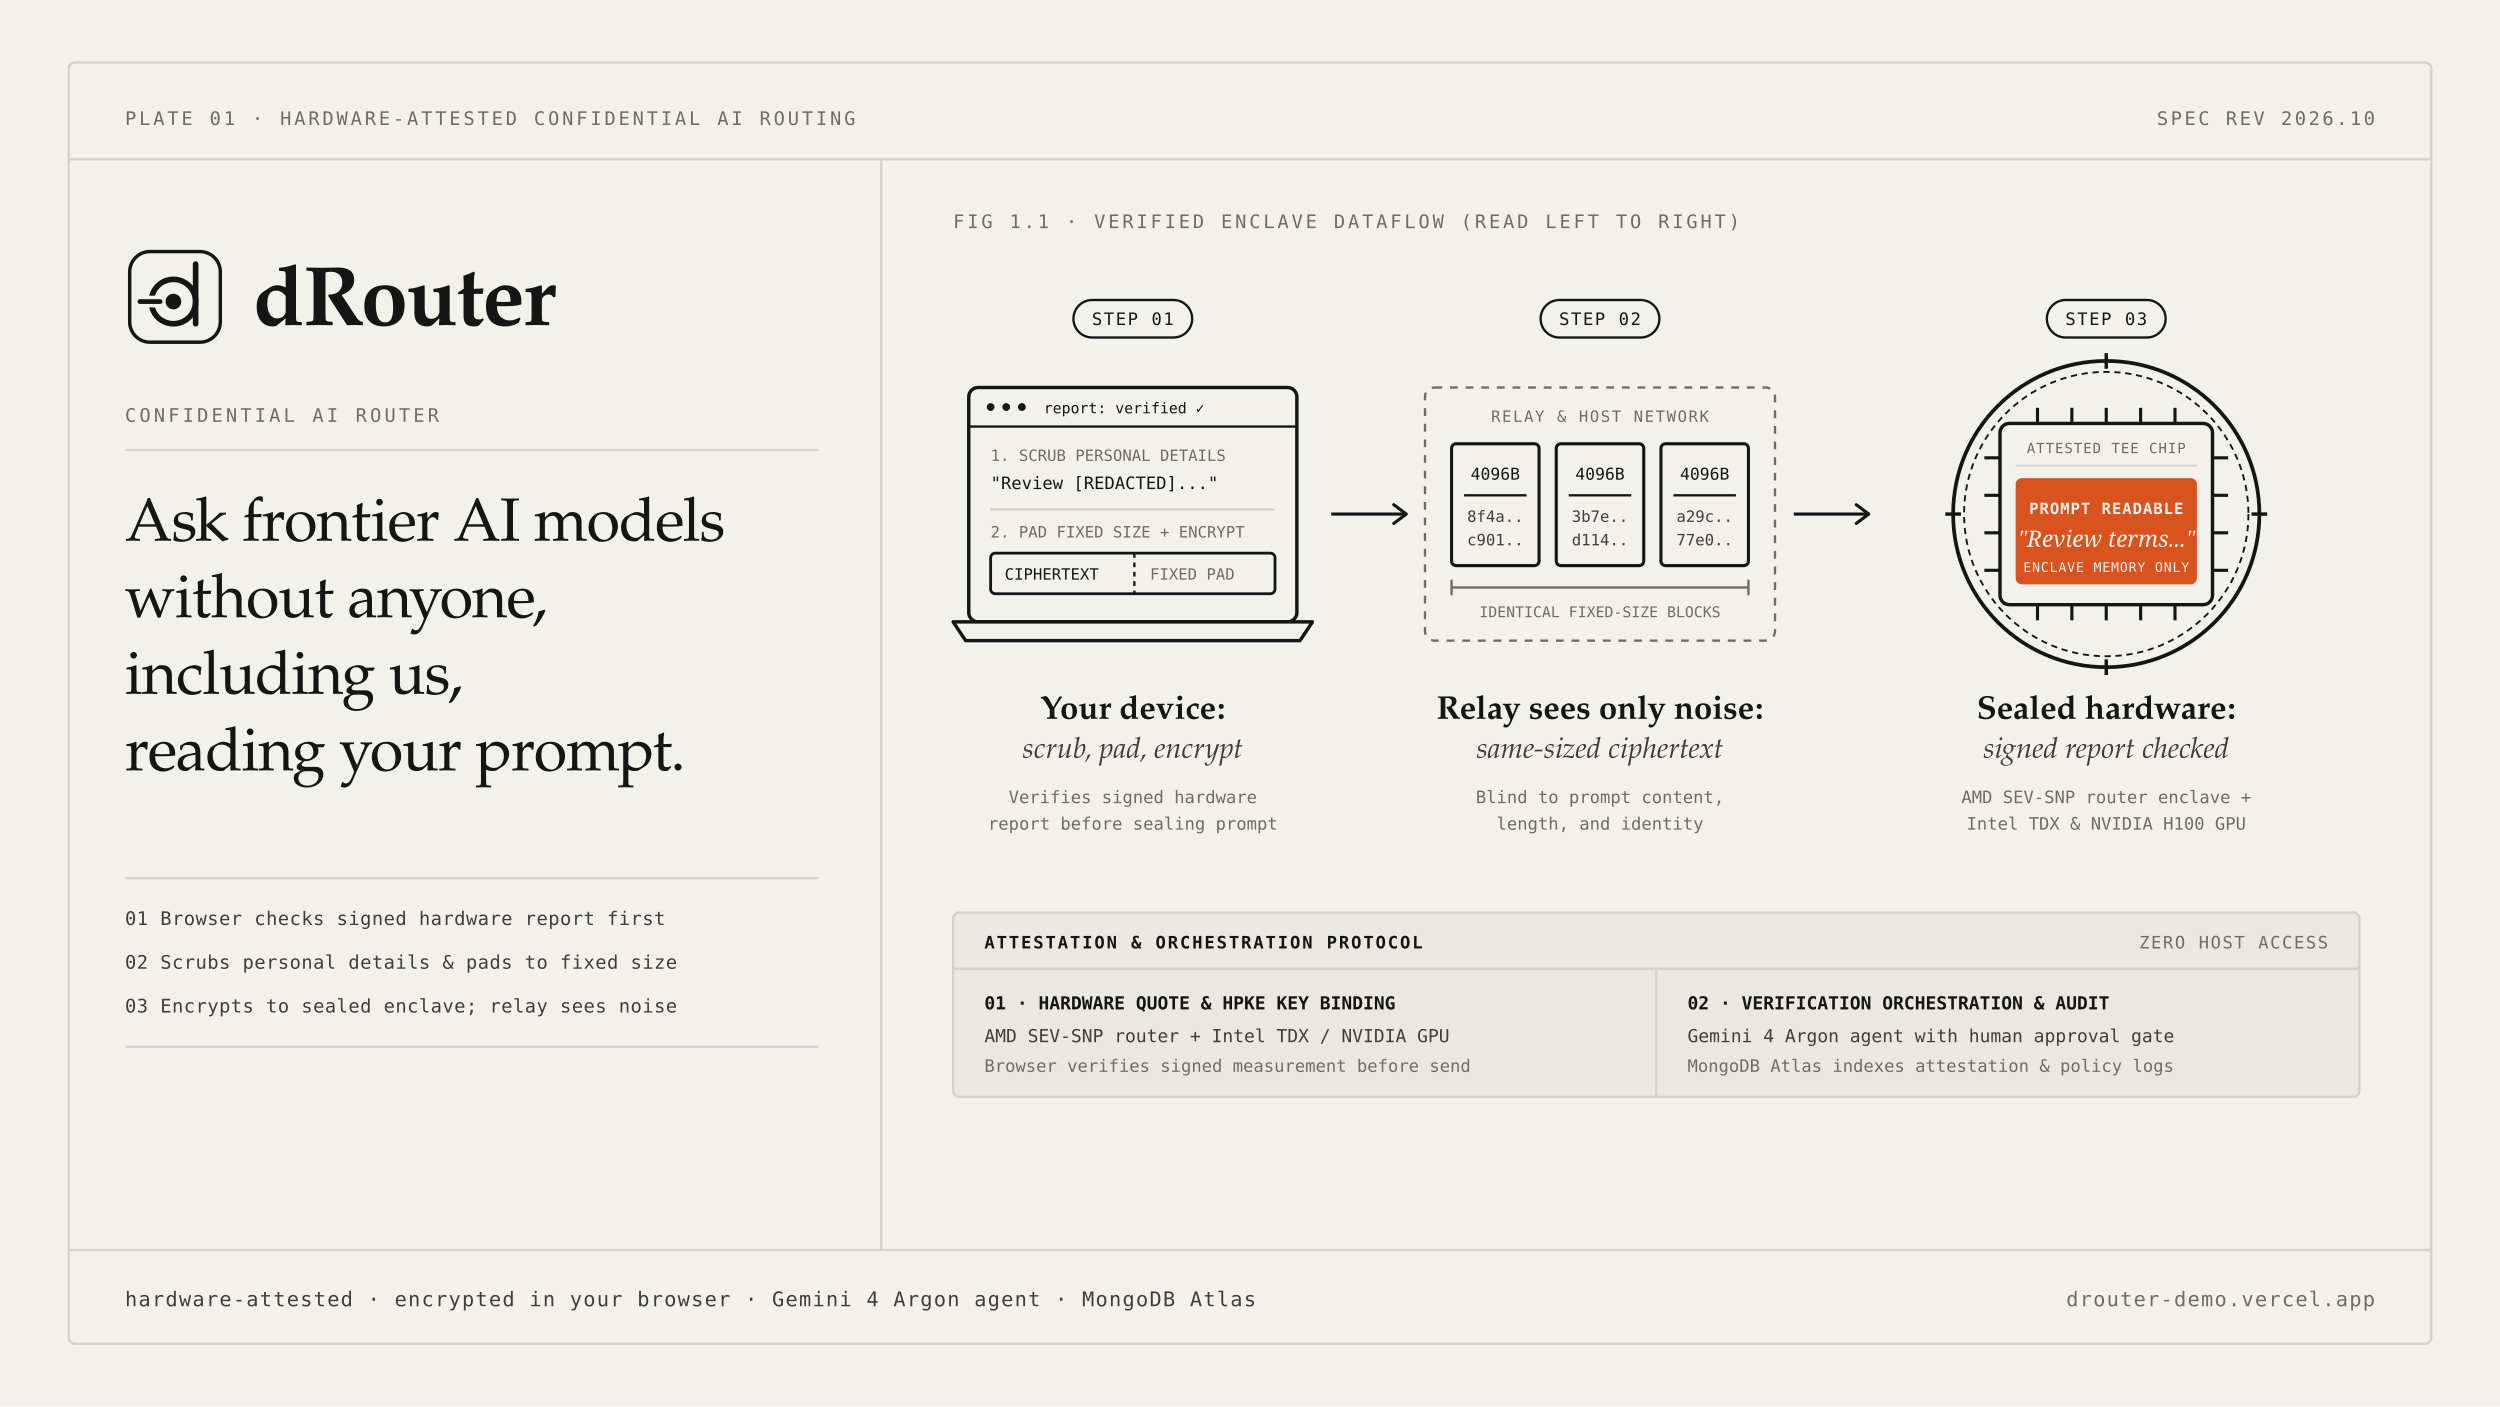
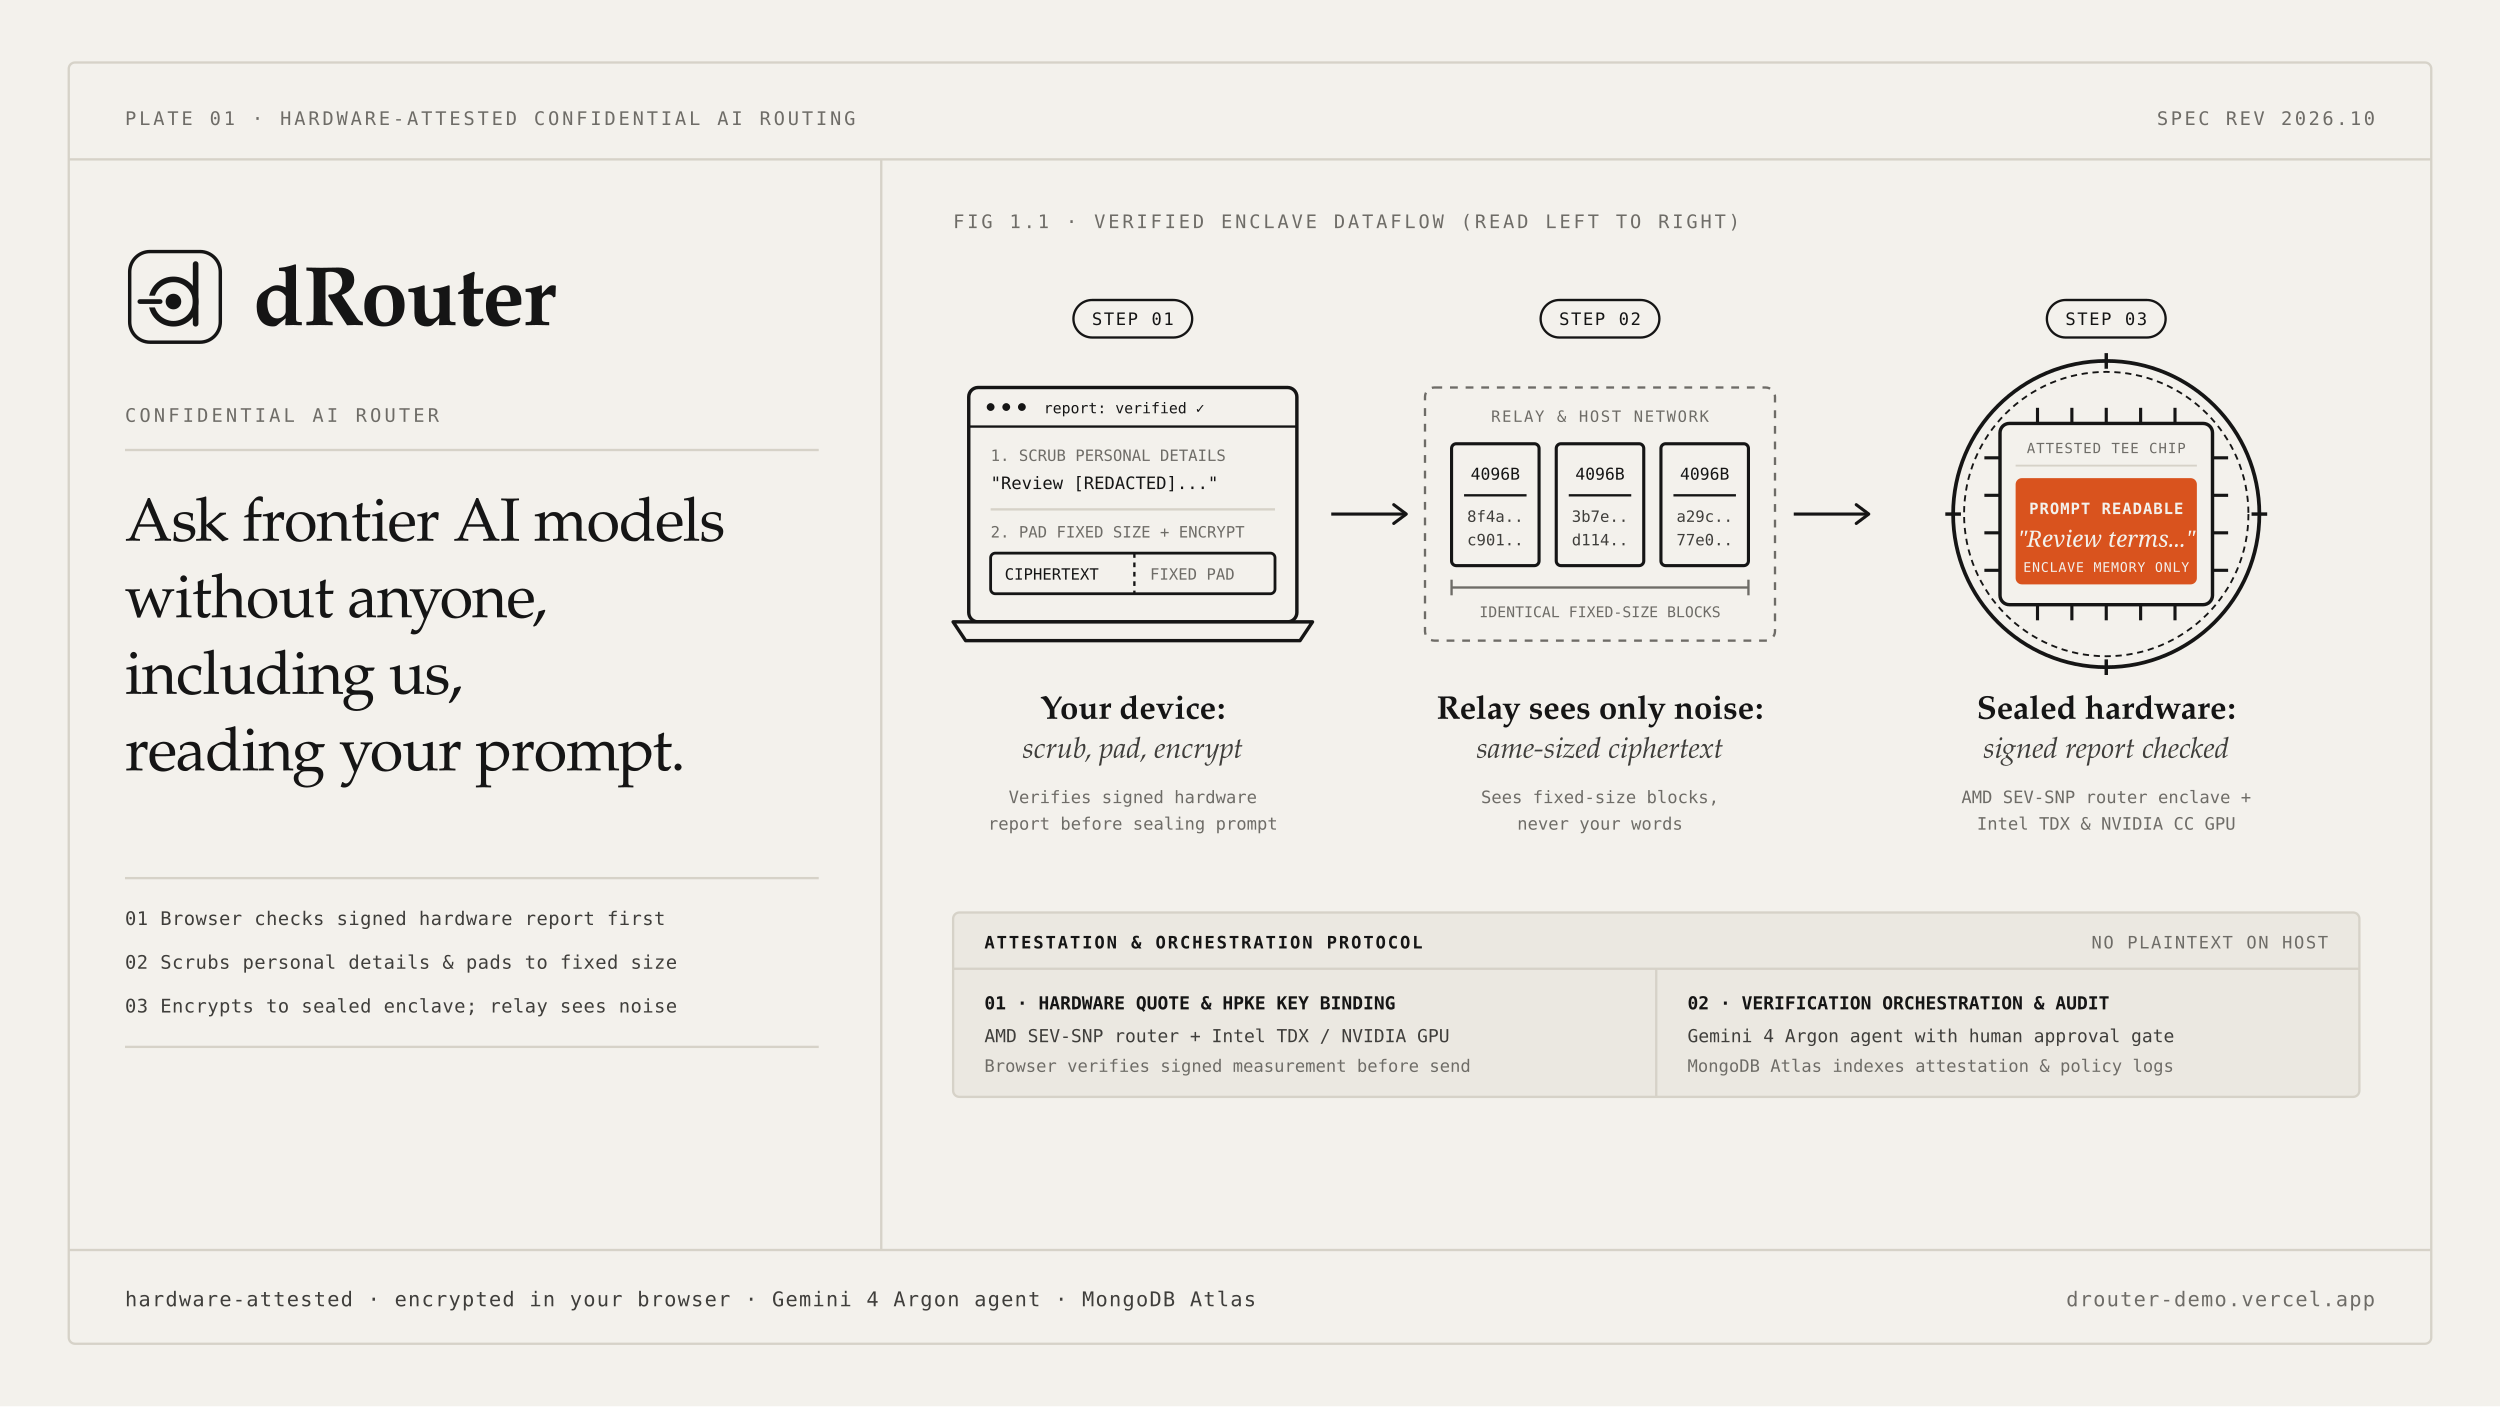
<svg xmlns="http://www.w3.org/2000/svg" viewBox="0 0 1600 900" width="1600" height="900" fill="none">
  <rect width="1600" height="900" fill="#f3f1ec" />
  <rect x="44" y="40" width="1512" height="820" rx="4" stroke="#d6d2c8" stroke-width="1.5" />
  <text x="80" y="80" fill="#6e6c67" font-family="'SF Mono', Menlo, monospace" font-size="12" letter-spacing="1.8">PLATE 01 · HARDWARE-ATTESTED CONFIDENTIAL AI ROUTING</text>
  <text x="1520" y="80" text-anchor="end" fill="#6e6c67" font-family="'SF Mono', Menlo, monospace" font-size="12" letter-spacing="1.6">SPEC REV 2026.10</text>
  <line x1="44" y1="102" x2="1556" y2="102" stroke="#d6d2c8" stroke-width="1.5" />
  <line x1="564" y1="102" x2="564" y2="800" stroke="#d6d2c8" stroke-width="1.5" />
  <g transform="translate(80, 158)">
    <g transform="translate(0, 0)">
      <rect x="3" y="3" width="58" height="58" rx="13" fill="#f3f1ec" stroke="#151515" stroke-width="2.2" />
      <circle cx="31" cy="35" r="14.2" stroke="#151515" stroke-width="3.6" />
      <line x1="45.2" y1="11" x2="45.2" y2="49.2" stroke="#151515" stroke-width="3.6" stroke-linecap="round" />
      <line x1="8" y1="35" x2="23.5" y2="35" stroke="#f3f1ec" stroke-width="7.5" stroke-linecap="butt" />
      <line x1="9.5" y1="35" x2="22.5" y2="35" stroke="#151515" stroke-width="3" stroke-linecap="round" />
      <circle cx="31" cy="35" r="5" fill="#151515" />
    </g>
    <text x="82" y="50" fill="#151515" font-family="'Iowan Old Style', 'Charter', 'Palatino', Georgia, serif" font-size="54" font-weight="600" letter-spacing="-1">dRouter</text>
    <text x="0" y="112" fill="#6e6c67" font-family="'SF Mono', Menlo, monospace" font-size="12" letter-spacing="2">CONFIDENTIAL AI ROUTER</text>
    <line x1="0" y1="130" x2="444" y2="130" stroke="#d6d2c8" stroke-width="1.5" />
    <text x="0" y="188" fill="#151515" font-family="'Iowan Old Style', 'Charter', 'Palatino', Georgia, serif" font-size="39" letter-spacing="-0.6">
      <tspan x="0" dy="0">Ask frontier AI models</tspan>
      <tspan x="0" dy="49">without anyone,</tspan>
      <tspan x="0" dy="49">including us,</tspan>
      <tspan x="0" dy="49">reading your prompt.</tspan>
    </text>
    <g transform="translate(0, 404)">
      <line x1="0" y1="0" x2="444" y2="0" stroke="#d6d2c8" stroke-width="1.5" />
      <text x="0" y="30" fill="#3f3e3b" font-family="'SF Mono', Menlo, monospace" font-size="12" letter-spacing="0.3">01  Browser checks signed hardware report first</text>
      <text x="0" y="58" fill="#3f3e3b" font-family="'SF Mono', Menlo, monospace" font-size="12" letter-spacing="0.3">02  Scrubs personal details &amp; pads to fixed size</text>
      <text x="0" y="86" fill="#3f3e3b" font-family="'SF Mono', Menlo, monospace" font-size="12" letter-spacing="0.3">03  Encrypts to sealed enclave; relay sees noise</text>
      <line x1="0" y1="108" x2="444" y2="108" stroke="#d6d2c8" stroke-width="1.5" />
    </g>
  </g>
  <text x="610" y="146" fill="#6e6c67" font-family="'SF Mono', Menlo, monospace" font-size="12" letter-spacing="1.8">FIG 1.1 · VERIFIED ENCLAVE DATAFLOW (READ LEFT TO RIGHT)</text>
  <g transform="translate(610, 192)">
    <rect x="77" y="0" width="76" height="24" rx="12" stroke="#151515" stroke-width="1.5" />
    <text x="115" y="16" text-anchor="middle" fill="#151515" font-family="'SF Mono', Menlo, monospace" font-size="11" letter-spacing="1">STEP 01</text>
    <g transform="translate(0, 56)">
      <rect x="10" y="0" width="210" height="150" rx="6" fill="#f3f1ec" stroke="#151515" stroke-width="2.2" />
      <line x1="10" y1="25" x2="220" y2="25" stroke="#151515" stroke-width="1.5" />
      <circle cx="24" cy="12.5" r="2.5" fill="#151515" />
      <circle cx="34" cy="12.5" r="2.5" fill="#151515" />
      <circle cx="44" cy="12.5" r="2.5" fill="#151515" />
      <text x="58" y="16.5" fill="#151515" font-family="'SF Mono', Menlo, monospace" font-size="9.5">report: verified ✓</text>
      <text x="24" y="47" fill="#6e6c67" font-family="'SF Mono', Menlo, monospace" font-size="10">1. SCRUB PERSONAL DETAILS</text>
      <text x="24" y="65" fill="#151515" font-family="'SF Mono', Menlo, monospace" font-size="11">"Review [REDACTED]..."</text>
      <line x1="24" y1="78" x2="206" y2="78" stroke="#d6d2c8" stroke-width="1.5" />
      <text x="24" y="96" fill="#6e6c67" font-family="'SF Mono', Menlo, monospace" font-size="10">2. PAD FIXED SIZE + ENCRYPT</text>
      <rect x="24" y="106" width="182" height="26" rx="3" stroke="#151515" stroke-width="1.8" />
      <line x1="116" y1="106" x2="116" y2="132" stroke="#151515" stroke-width="1.5" stroke-dasharray="3 3" />
      <text x="33" y="123" fill="#151515" font-family="'SF Mono', Menlo, monospace" font-size="10">CIPHERTEXT</text>
      <text x="126" y="123" fill="#6e6c67" font-family="'SF Mono', Menlo, monospace" font-size="10">FIXED PAD</text>
      <path d="M0 150 L230 150 L222 162 L8 162 Z" fill="#f3f1ec" stroke="#151515" stroke-width="2.2" stroke-linejoin="round" />
    </g>
    <text x="115" y="268" text-anchor="middle" fill="#151515" font-family="'Iowan Old Style', 'Charter', 'Palatino', Georgia, serif" font-size="21" font-weight="600">Your device:</text>
    <text x="115" y="293" text-anchor="middle" fill="#3f3e3b" font-family="'Iowan Old Style', 'Charter', 'Palatino', Georgia, serif" font-size="18.5" font-style="italic">scrub, pad, encrypt</text>
    <text x="115" y="322" text-anchor="middle" fill="#6e6c67" font-family="'SF Mono', Menlo, monospace" font-size="11">Verifies signed hardware</text>
    <text x="115" y="339" text-anchor="middle" fill="#6e6c67" font-family="'SF Mono', Menlo, monospace" font-size="11">report before sealing prompt</text>
  </g>
  <g transform="translate(852, 329)">
    <line x1="0" y1="0" x2="48" y2="0" stroke="#151515" stroke-width="2" />
    <polyline points="40,-6 48,0 40,6" stroke="#151515" stroke-width="2" fill="none" stroke-linecap="round" stroke-linejoin="round" />
  </g>
  <g transform="translate(912, 192)">
    <rect x="74" y="0" width="76" height="24" rx="12" stroke="#151515" stroke-width="1.5" />
    <text x="112" y="16" text-anchor="middle" fill="#151515" font-family="'SF Mono', Menlo, monospace" font-size="11" letter-spacing="1">STEP 02</text>
    <g transform="translate(0, 56)">
      <rect x="0" y="0" width="224" height="162" rx="6" stroke="#6e6c67" stroke-width="1.5" stroke-dasharray="5 5" />
      <text x="112" y="22" text-anchor="middle" fill="#6e6c67" font-family="'SF Mono', Menlo, monospace" font-size="10" letter-spacing="1">RELAY &amp; HOST NETWORK</text>
      <g transform="translate(17, 36)">
        <rect x="0" y="0" width="56" height="78" rx="3" fill="#f3f1ec" stroke="#151515" stroke-width="2" />
        <text x="28" y="23" text-anchor="middle" fill="#151515" font-family="'SF Mono', Menlo, monospace" font-size="10.5">4096B</text>
        <line x1="8" y1="33" x2="48" y2="33" stroke="#151515" stroke-width="1.5" />
        <text x="28" y="50" text-anchor="middle" fill="#3f3e3b" font-family="'SF Mono', Menlo, monospace" font-size="10">8f4a..</text>
        <text x="28" y="65" text-anchor="middle" fill="#3f3e3b" font-family="'SF Mono', Menlo, monospace" font-size="10">c901..</text>
      </g>
      <g transform="translate(84, 36)">
        <rect x="0" y="0" width="56" height="78" rx="3" fill="#f3f1ec" stroke="#151515" stroke-width="2" />
        <text x="28" y="23" text-anchor="middle" fill="#151515" font-family="'SF Mono', Menlo, monospace" font-size="10.5">4096B</text>
        <line x1="8" y1="33" x2="48" y2="33" stroke="#151515" stroke-width="1.5" />
        <text x="28" y="50" text-anchor="middle" fill="#3f3e3b" font-family="'SF Mono', Menlo, monospace" font-size="10">3b7e..</text>
        <text x="28" y="65" text-anchor="middle" fill="#3f3e3b" font-family="'SF Mono', Menlo, monospace" font-size="10">d114..</text>
      </g>
      <g transform="translate(151, 36)">
        <rect x="0" y="0" width="56" height="78" rx="3" fill="#f3f1ec" stroke="#151515" stroke-width="2" />
        <text x="28" y="23" text-anchor="middle" fill="#151515" font-family="'SF Mono', Menlo, monospace" font-size="10.5">4096B</text>
        <line x1="8" y1="33" x2="48" y2="33" stroke="#151515" stroke-width="1.5" />
        <text x="28" y="50" text-anchor="middle" fill="#3f3e3b" font-family="'SF Mono', Menlo, monospace" font-size="10">a29c..</text>
        <text x="28" y="65" text-anchor="middle" fill="#3f3e3b" font-family="'SF Mono', Menlo, monospace" font-size="10">77e0..</text>
      </g>
      <line x1="17" y1="128" x2="207" y2="128" stroke="#6e6c67" stroke-width="1.5" />
      <line x1="17" y1="123" x2="17" y2="133" stroke="#6e6c67" stroke-width="1.5" />
      <line x1="207" y1="123" x2="207" y2="133" stroke="#6e6c67" stroke-width="1.5" />
      <text x="112" y="147" text-anchor="middle" fill="#6e6c67" font-family="'SF Mono', Menlo, monospace" font-size="9.5">IDENTICAL FIXED-SIZE BLOCKS</text>
    </g>
    <text x="112" y="268" text-anchor="middle" fill="#151515" font-family="'Iowan Old Style', 'Charter', 'Palatino', Georgia, serif" font-size="21" font-weight="600">Relay sees only noise:</text>
    <text x="112" y="293" text-anchor="middle" fill="#3f3e3b" font-family="'Iowan Old Style', 'Charter', 'Palatino', Georgia, serif" font-size="18.5" font-style="italic">same-sized ciphertext</text>
-     <text x="112" y="322" text-anchor="middle" fill="#6e6c67" font-family="'SF Mono', Menlo, monospace" font-size="11">Blind to prompt content,</text>
-     <text x="112" y="339" text-anchor="middle" fill="#6e6c67" font-family="'SF Mono', Menlo, monospace" font-size="11">length, and identity</text>
+     <text x="112" y="322" text-anchor="middle" fill="#6e6c67" font-family="'SF Mono', Menlo, monospace" font-size="11">Sees fixed-size blocks,</text>
+     <text x="112" y="339" text-anchor="middle" fill="#6e6c67" font-family="'SF Mono', Menlo, monospace" font-size="11">never your words</text>
  </g>
  <g transform="translate(1148, 329)">
    <line x1="0" y1="0" x2="48" y2="0" stroke="#151515" stroke-width="2" />
    <polyline points="40,-6 48,0 40,6" stroke="#151515" stroke-width="2" fill="none" stroke-linecap="round" stroke-linejoin="round" />
  </g>
  <g transform="translate(1208, 192)">
    <rect x="102" y="0" width="76" height="24" rx="12" stroke="#151515" stroke-width="1.5" />
    <text x="140" y="16" text-anchor="middle" fill="#151515" font-family="'SF Mono', Menlo, monospace" font-size="11" letter-spacing="1">STEP 03</text>
    <g transform="translate(36, 33)">
      <circle cx="104" cy="104" r="98" fill="#f3f1ec" stroke="#151515" stroke-width="2.4" />
      <circle cx="104" cy="104" r="91" fill="none" stroke="#151515" stroke-width="1.2" stroke-dasharray="4 3" />
      <line x1="104" y1="1" x2="104" y2="11" stroke="#151515" stroke-width="2.2" />
      <line x1="104" y1="197" x2="104" y2="207" stroke="#151515" stroke-width="2.2" />
      <line x1="197" y1="104" x2="207" y2="104" stroke="#151515" stroke-width="2.2" />
      <line x1="1" y1="104" x2="11" y2="104" stroke="#151515" stroke-width="2.2" />
      <rect x="36" y="46" width="136" height="116" rx="6" fill="#f3f1ec" stroke="#151515" stroke-width="2.2" />
      <line x1="60" y1="36" x2="60" y2="46" stroke="#151515" stroke-width="2" />
      <line x1="82" y1="36" x2="82" y2="46" stroke="#151515" stroke-width="2" />
      <line x1="104" y1="36" x2="104" y2="46" stroke="#151515" stroke-width="2" />
      <line x1="126" y1="36" x2="126" y2="46" stroke="#151515" stroke-width="2" />
      <line x1="148" y1="36" x2="148" y2="46" stroke="#151515" stroke-width="2" />
      <line x1="60" y1="162" x2="60" y2="172" stroke="#151515" stroke-width="2" />
      <line x1="82" y1="162" x2="82" y2="172" stroke="#151515" stroke-width="2" />
      <line x1="104" y1="162" x2="104" y2="172" stroke="#151515" stroke-width="2" />
      <line x1="126" y1="162" x2="126" y2="172" stroke="#151515" stroke-width="2" />
      <line x1="148" y1="162" x2="148" y2="172" stroke="#151515" stroke-width="2" />
      <line x1="26" y1="68" x2="36" y2="68" stroke="#151515" stroke-width="2" />
      <line x1="26" y1="92" x2="36" y2="92" stroke="#151515" stroke-width="2" />
      <line x1="26" y1="116" x2="36" y2="116" stroke="#151515" stroke-width="2" />
      <line x1="26" y1="140" x2="36" y2="140" stroke="#151515" stroke-width="2" />
      <line x1="172" y1="68" x2="182" y2="68" stroke="#151515" stroke-width="2" />
      <line x1="172" y1="92" x2="182" y2="92" stroke="#151515" stroke-width="2" />
      <line x1="172" y1="116" x2="182" y2="116" stroke="#151515" stroke-width="2" />
      <line x1="172" y1="140" x2="182" y2="140" stroke="#151515" stroke-width="2" />
      <text x="104" y="65" text-anchor="middle" fill="#6e6c67" font-family="'SF Mono', Menlo, monospace" font-size="9" letter-spacing="0.6">ATTESTED TEE CHIP</text>
      <line x1="46" y1="73" x2="162" y2="73" stroke="#d6d2c8" stroke-width="1.2" />
      <rect x="46" y="81" width="116" height="68" rx="4" fill="#d9531e" />
      <text x="104" y="104" text-anchor="middle" fill="#f3f1ec" font-family="'SF Mono', Menlo, monospace" font-size="10" font-weight="600" letter-spacing="0.6">PROMPT READABLE</text>
      <text x="104" y="125" text-anchor="middle" fill="#f3f1ec" font-family="'Iowan Old Style', 'Charter', Georgia, serif" font-size="14.5" font-style="italic">"Review terms..."</text>
      <text x="104" y="141" text-anchor="middle" fill="#f3f1ec" font-family="'SF Mono', Menlo, monospace" font-size="8.5" letter-spacing="0.5">ENCLAVE MEMORY ONLY</text>
    </g>
    <text x="140" y="268" text-anchor="middle" fill="#151515" font-family="'Iowan Old Style', 'Charter', 'Palatino', Georgia, serif" font-size="21" font-weight="600">Sealed hardware:</text>
    <text x="140" y="293" text-anchor="middle" fill="#3f3e3b" font-family="'Iowan Old Style', 'Charter', 'Palatino', Georgia, serif" font-size="18.5" font-style="italic">signed report checked</text>
    <text x="140" y="322" text-anchor="middle" fill="#6e6c67" font-family="'SF Mono', Menlo, monospace" font-size="11">AMD SEV-SNP router enclave +</text>
-     <text x="140" y="339" text-anchor="middle" fill="#6e6c67" font-family="'SF Mono', Menlo, monospace" font-size="11">Intel TDX &amp; NVIDIA H100 GPU</text>
+     <text x="140" y="339" text-anchor="middle" fill="#6e6c67" font-family="'SF Mono', Menlo, monospace" font-size="11">Intel TDX &amp; NVIDIA CC GPU</text>
  </g>
  <g transform="translate(610, 584)">
    <rect x="0" y="0" width="900" height="118" rx="4" fill="#ebe8e1" stroke="#d6d2c8" stroke-width="1.5" />
    <line x1="0" y1="36" x2="900" y2="36" stroke="#d6d2c8" stroke-width="1.5" />
    <line x1="450" y1="36" x2="450" y2="118" stroke="#d6d2c8" stroke-width="1.5" />
    <text x="20" y="23" fill="#151515" font-family="'SF Mono', Menlo, monospace" font-size="11" font-weight="600" letter-spacing="1.2">ATTESTATION &amp; ORCHESTRATION PROTOCOL</text>
-     <text x="880" y="23" text-anchor="end" fill="#6e6c67" font-family="'SF Mono', Menlo, monospace" font-size="11" letter-spacing="1">ZERO HOST ACCESS</text>
+     <text x="880" y="23" text-anchor="end" fill="#6e6c67" font-family="'SF Mono', Menlo, monospace" font-size="11" letter-spacing="1">NO PLAINTEXT ON HOST</text>
    <text x="20" y="62" fill="#151515" font-family="'SF Mono', Menlo, monospace" font-size="11.5" font-weight="600">01 · HARDWARE QUOTE &amp; HPKE KEY BINDING</text>
    <text x="20" y="83" fill="#3f3e3b" font-family="'SF Mono', Menlo, monospace" font-size="11.5">AMD SEV-SNP router + Intel TDX / NVIDIA GPU</text>
    <text x="20" y="102" fill="#6e6c67" font-family="'SF Mono', Menlo, monospace" font-size="11">Browser verifies signed measurement before send</text>
    <text x="470" y="62" fill="#151515" font-family="'SF Mono', Menlo, monospace" font-size="11.5" font-weight="600">02 · VERIFICATION ORCHESTRATION &amp; AUDIT</text>
    <text x="470" y="83" fill="#3f3e3b" font-family="'SF Mono', Menlo, monospace" font-size="11.5">Gemini 4 Argon agent with human approval gate</text>
    <text x="470" y="102" fill="#6e6c67" font-family="'SF Mono', Menlo, monospace" font-size="11">MongoDB Atlas indexes attestation &amp; policy logs</text>
  </g>
  <line x1="44" y1="800" x2="1556" y2="800" stroke="#d6d2c8" stroke-width="1.5" />
  <text x="80" y="836" fill="#3f3e3b" font-family="'SF Mono', Menlo, monospace" font-size="13" letter-spacing="0.8">hardware-attested · encrypted in your browser · Gemini 4 Argon agent · MongoDB Atlas</text>
  <text x="1520" y="836" text-anchor="end" fill="#6e6c67" font-family="'SF Mono', Menlo, monospace" font-size="13" letter-spacing="0.8">drouter-demo.vercel.app</text>
</svg>
